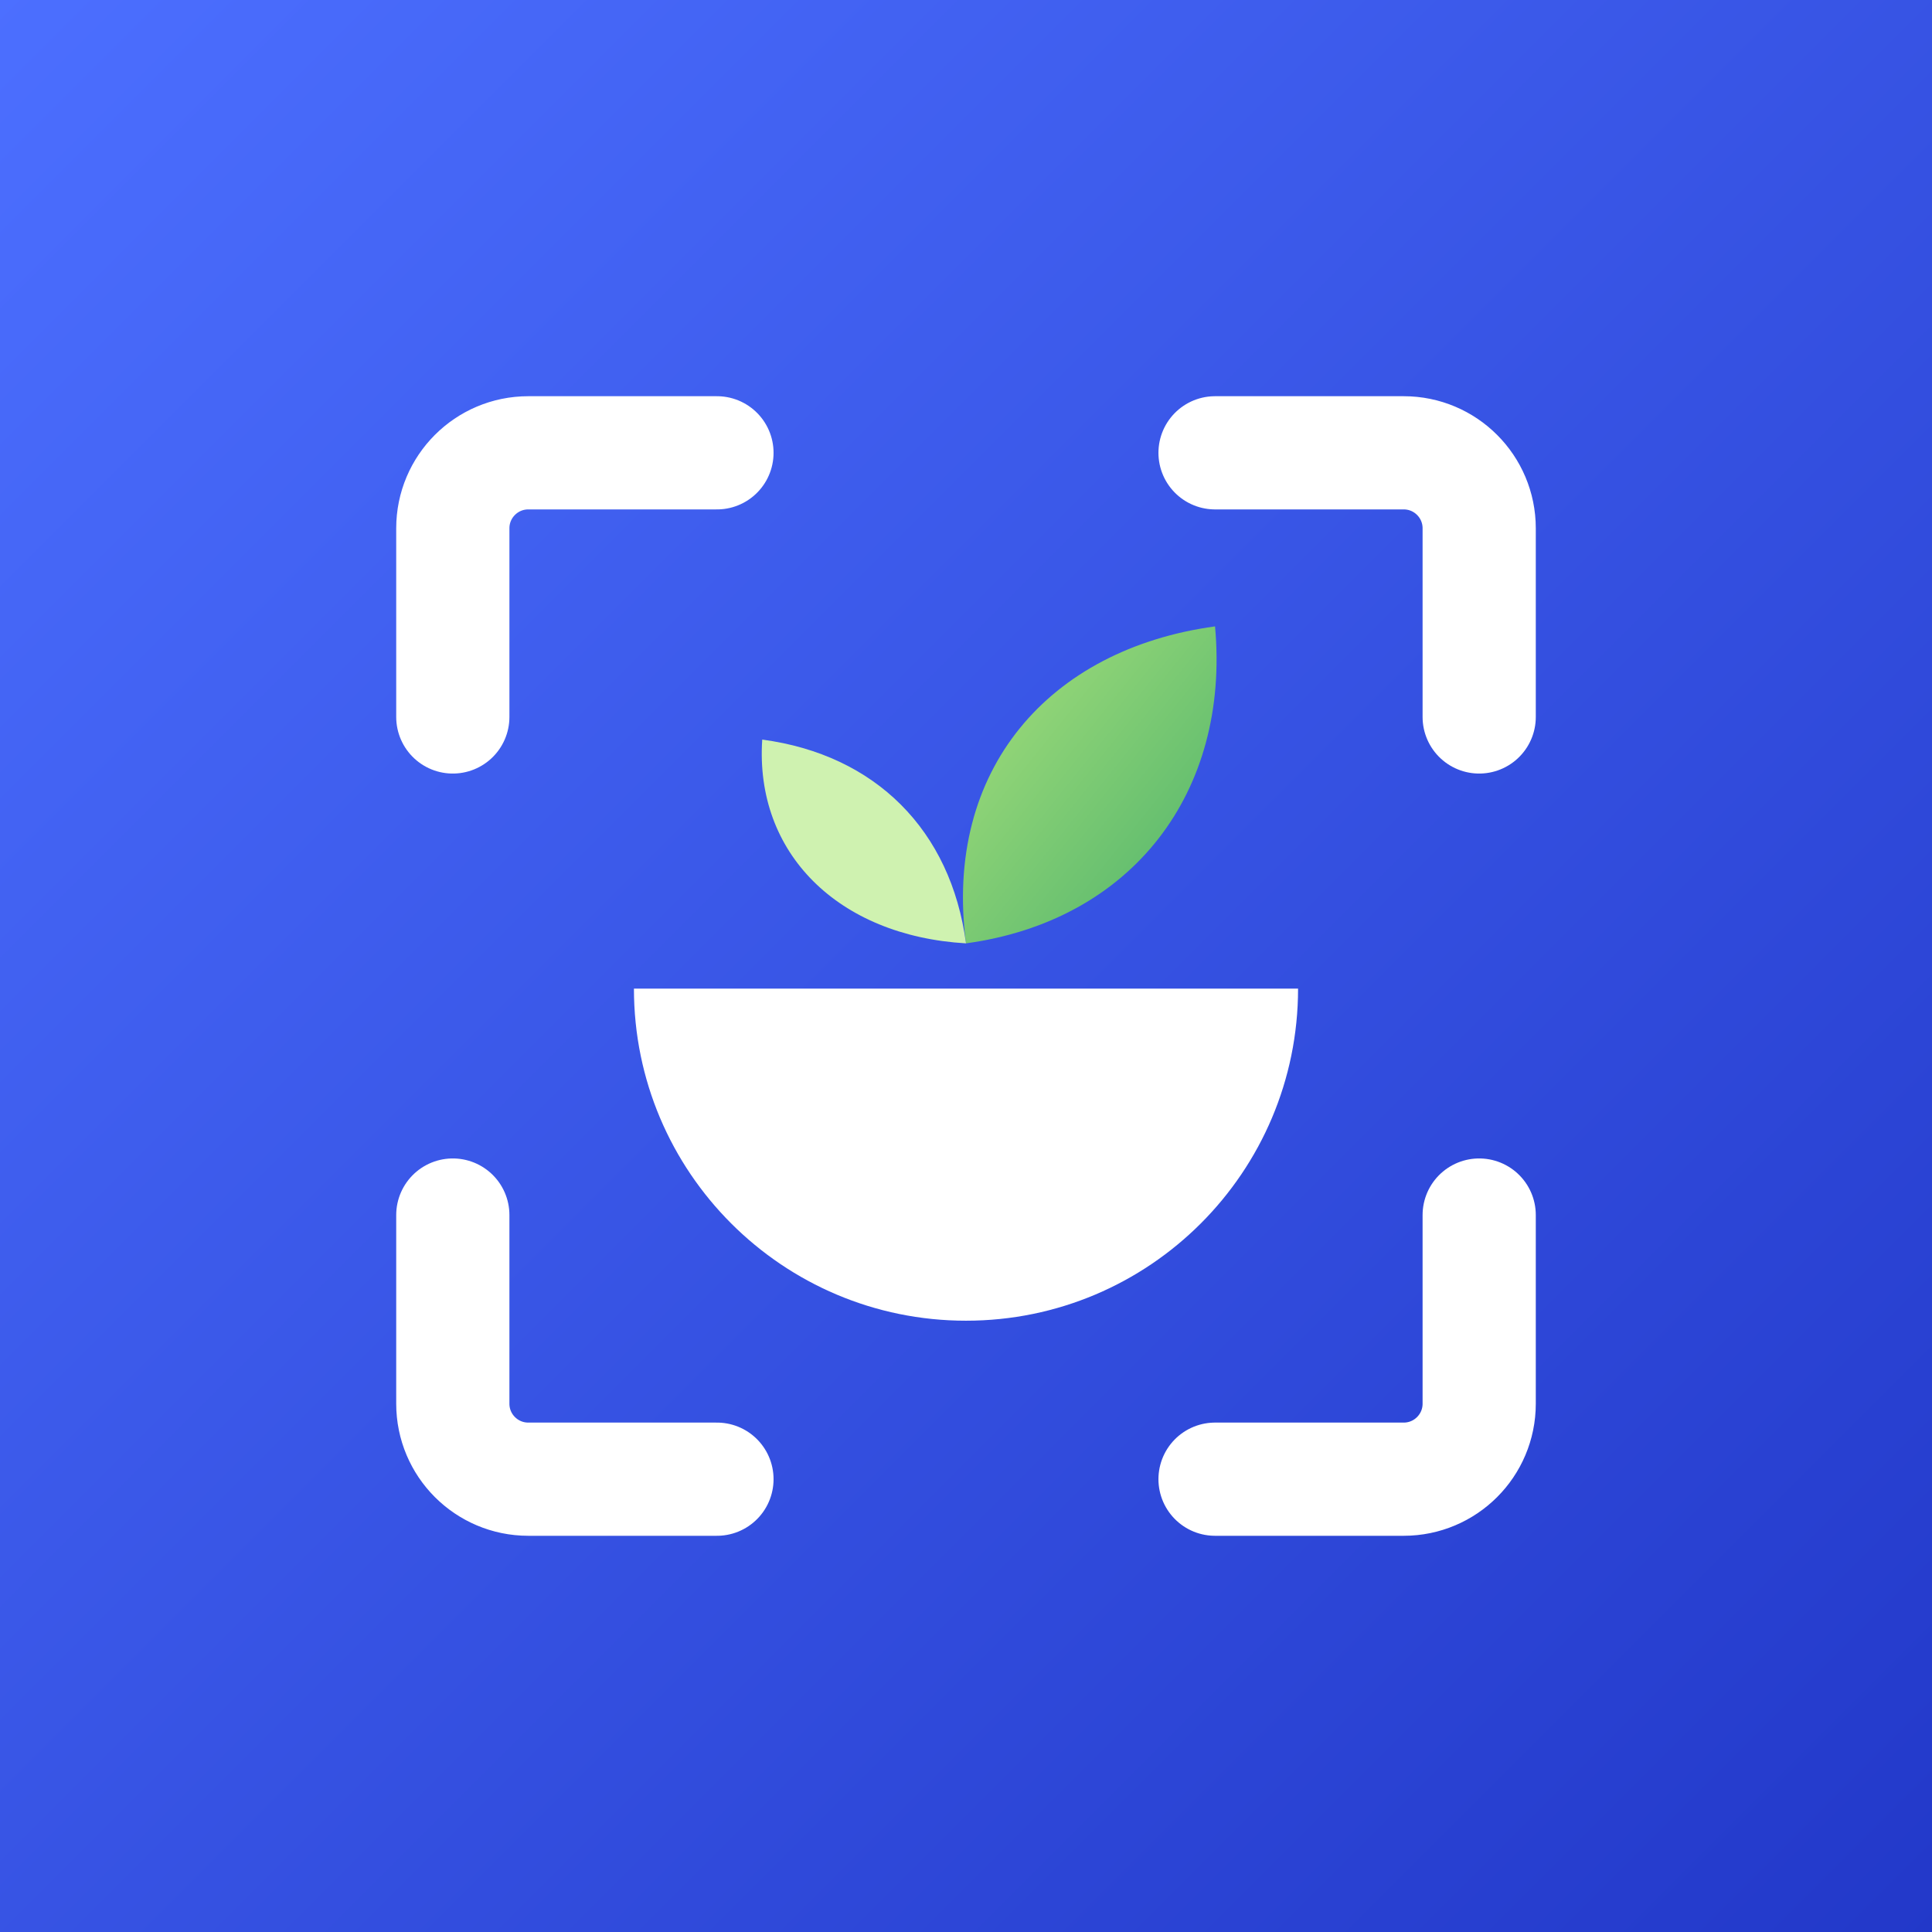
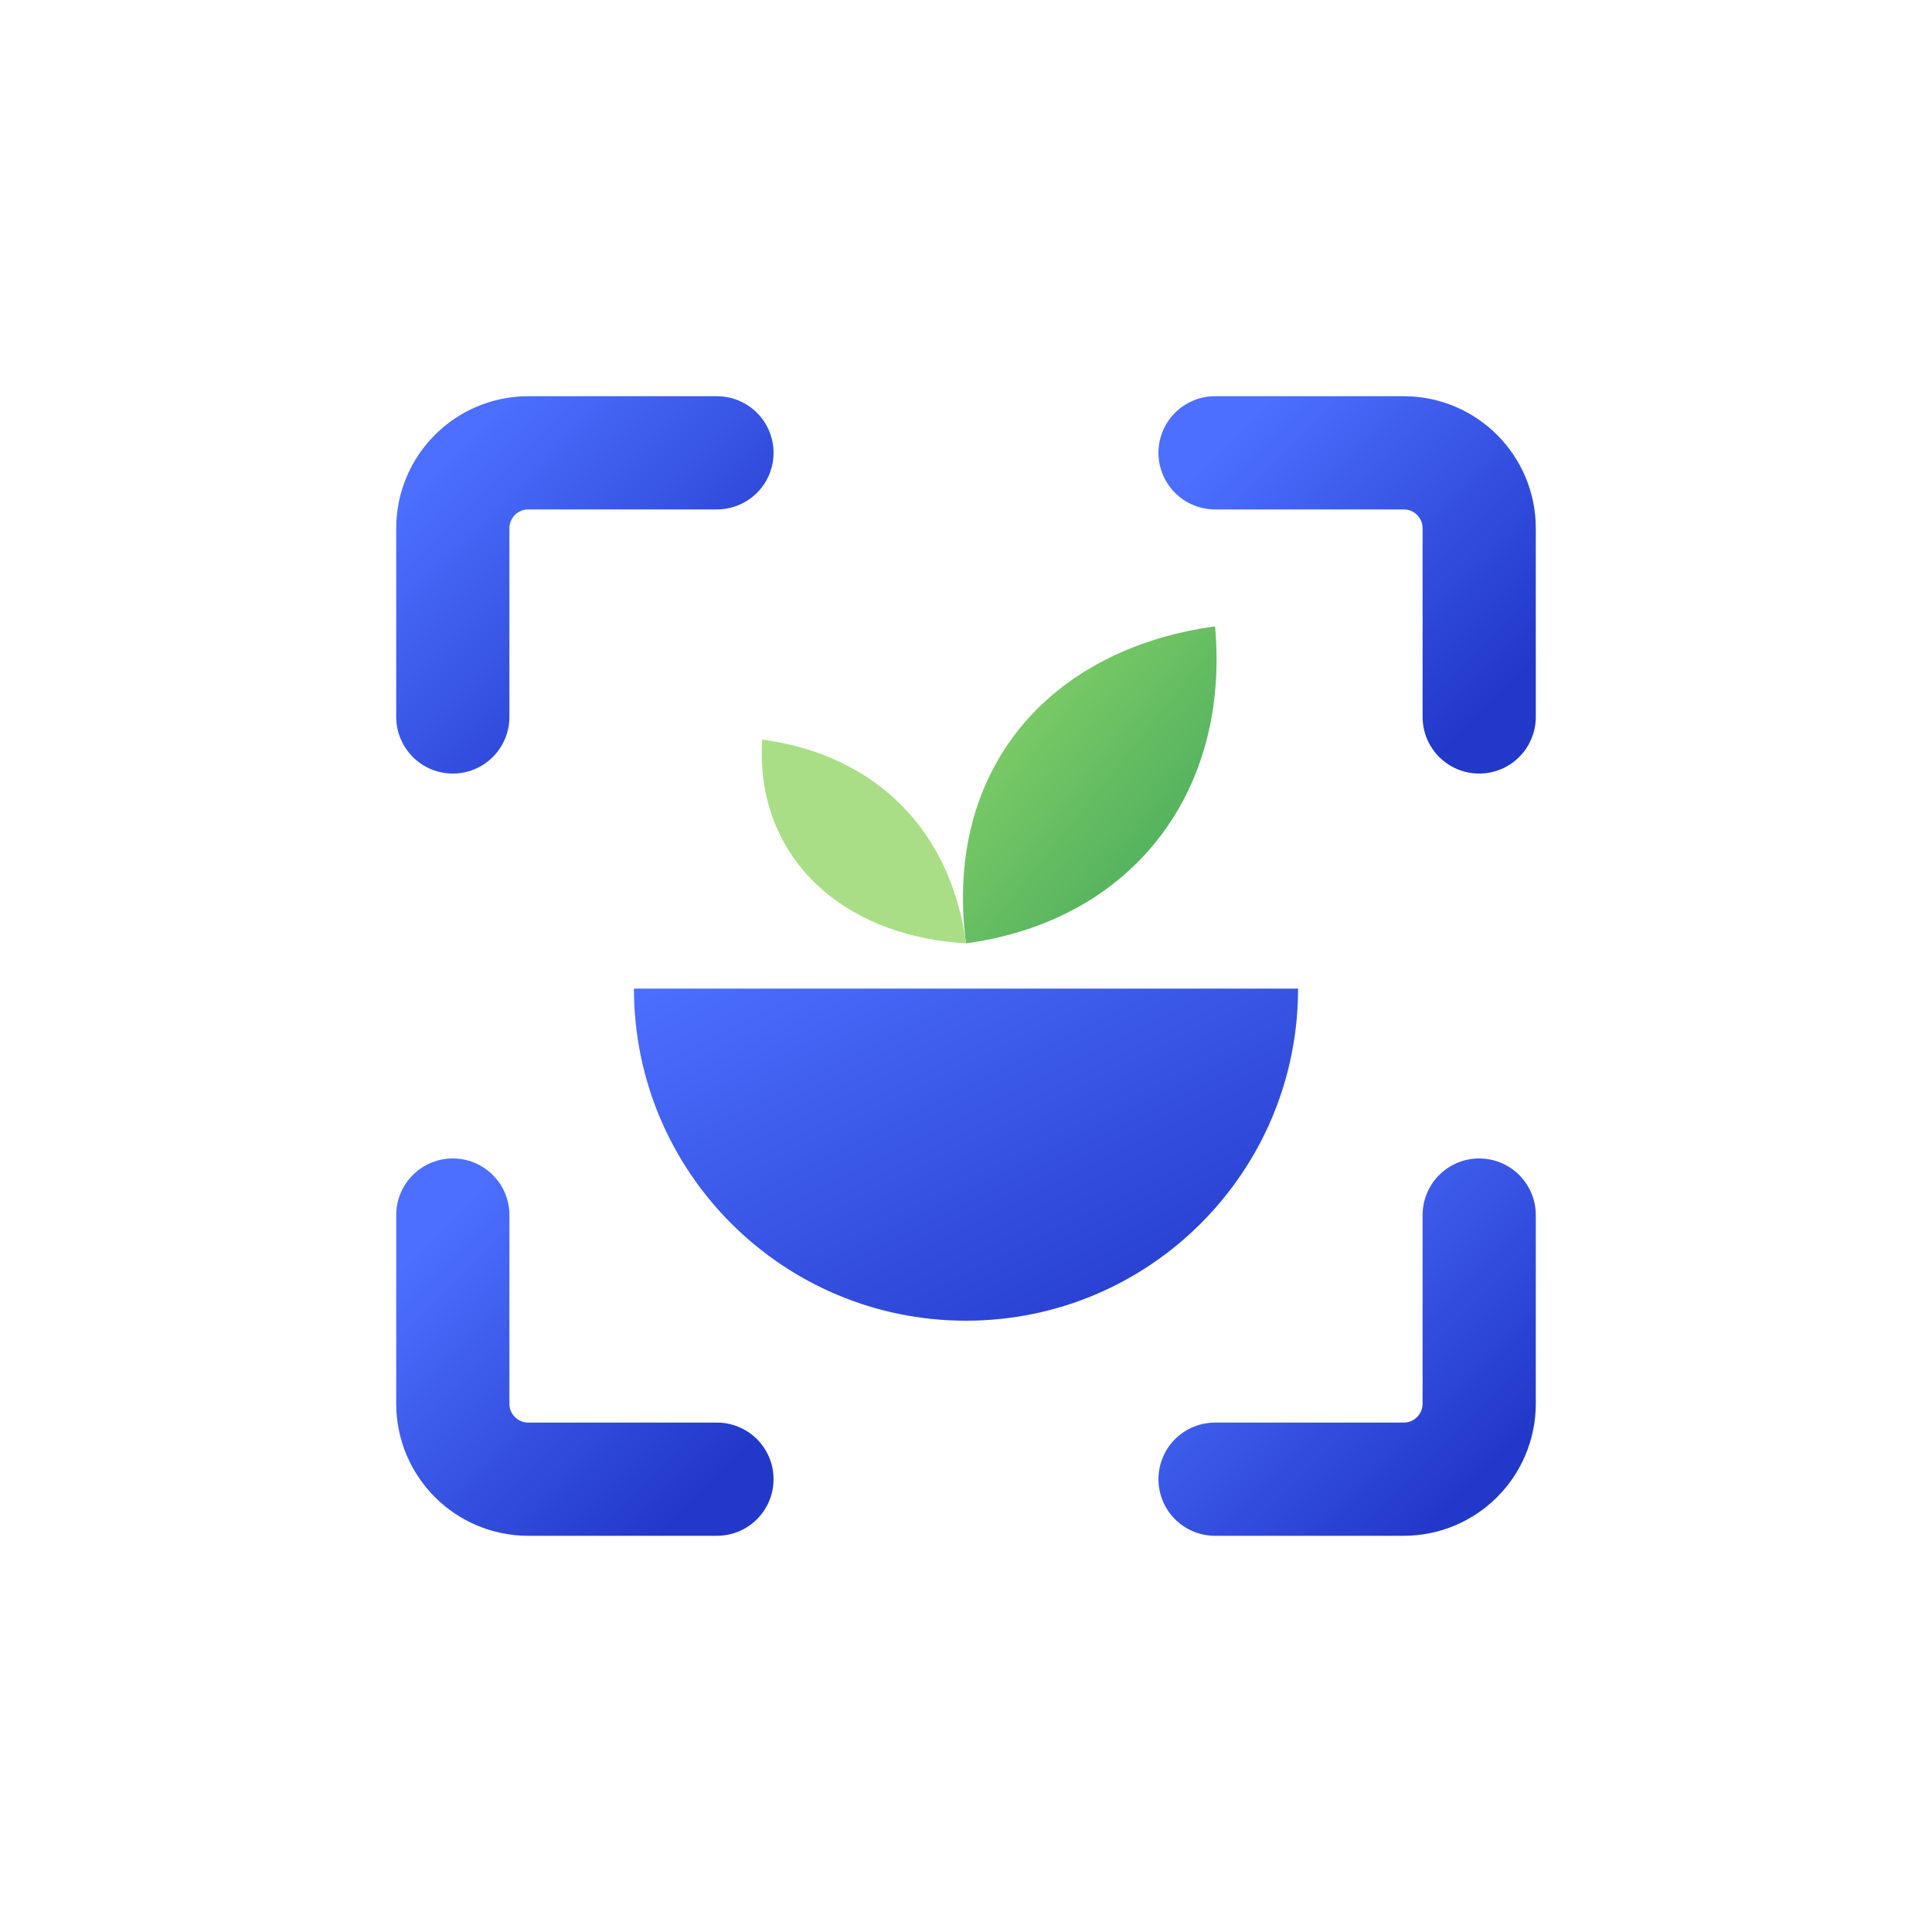
<svg xmlns="http://www.w3.org/2000/svg" viewBox="0 0 512 512">
  <defs>
-     <linearGradient id="g" x1="0" y1="0" x2="1" y2="1">
+     <linearGradient id="b" x1="0" y1="0" x2="1" y2="1">
      <stop offset="0" stop-color="#4C6FFF" />
      <stop offset="1" stop-color="#2238C9" />
    </linearGradient>
    <linearGradient id="l" x1="0" y1="0" x2="1" y2="1">
-       <stop offset="0" stop-color="#A8E07B" />
-       <stop offset="1" stop-color="#4DB36B" />
+       <stop offset="0" stop-color="#8FD66A" />
+       <stop offset="1" stop-color="#3FA65A" />
    </linearGradient>
  </defs>
-   <rect width="512" height="512" fill="url(#g)" />
-   <g fill="none" stroke="#fff" stroke-width="30" stroke-linecap="round">
+   <rect width="512" height="512" fill="#FFFFFF" />
+   <g fill="none" stroke="url(#b)" stroke-width="30" stroke-linecap="round">
    <path d="M120 190 v-50 a20 20 0 0 1 20 -20 h50" />
    <path d="M322 120 h50 a20 20 0 0 1 20 20 v50" />
    <path d="M392 322 v50 a20 20 0 0 1 -20 20 h-50" />
    <path d="M190 392 h-50 a20 20 0 0 1 -20 -20 v-50" />
  </g>
-   <path d="M168 262 h176 a88 88 0 0 1 -176 0z" fill="#fff" />
+   <path d="M168 262 h176 a88 88 0 0 1 -176 0z" fill="url(#b)" />
  <path d="M256 250 c-6 -46 22 -78 66 -84 c4 44 -22 78 -66 84z" fill="url(#l)" />
-   <path d="M256 250 c-4 -30 -24 -50 -54 -54 c-2 30 20 52 54 54z" fill="#CFF2B0" />
+   <path d="M256 250 c-4 -30 -24 -50 -54 -54 c-2 30 20 52 54 54z" fill="#A9DE86" />
</svg>
